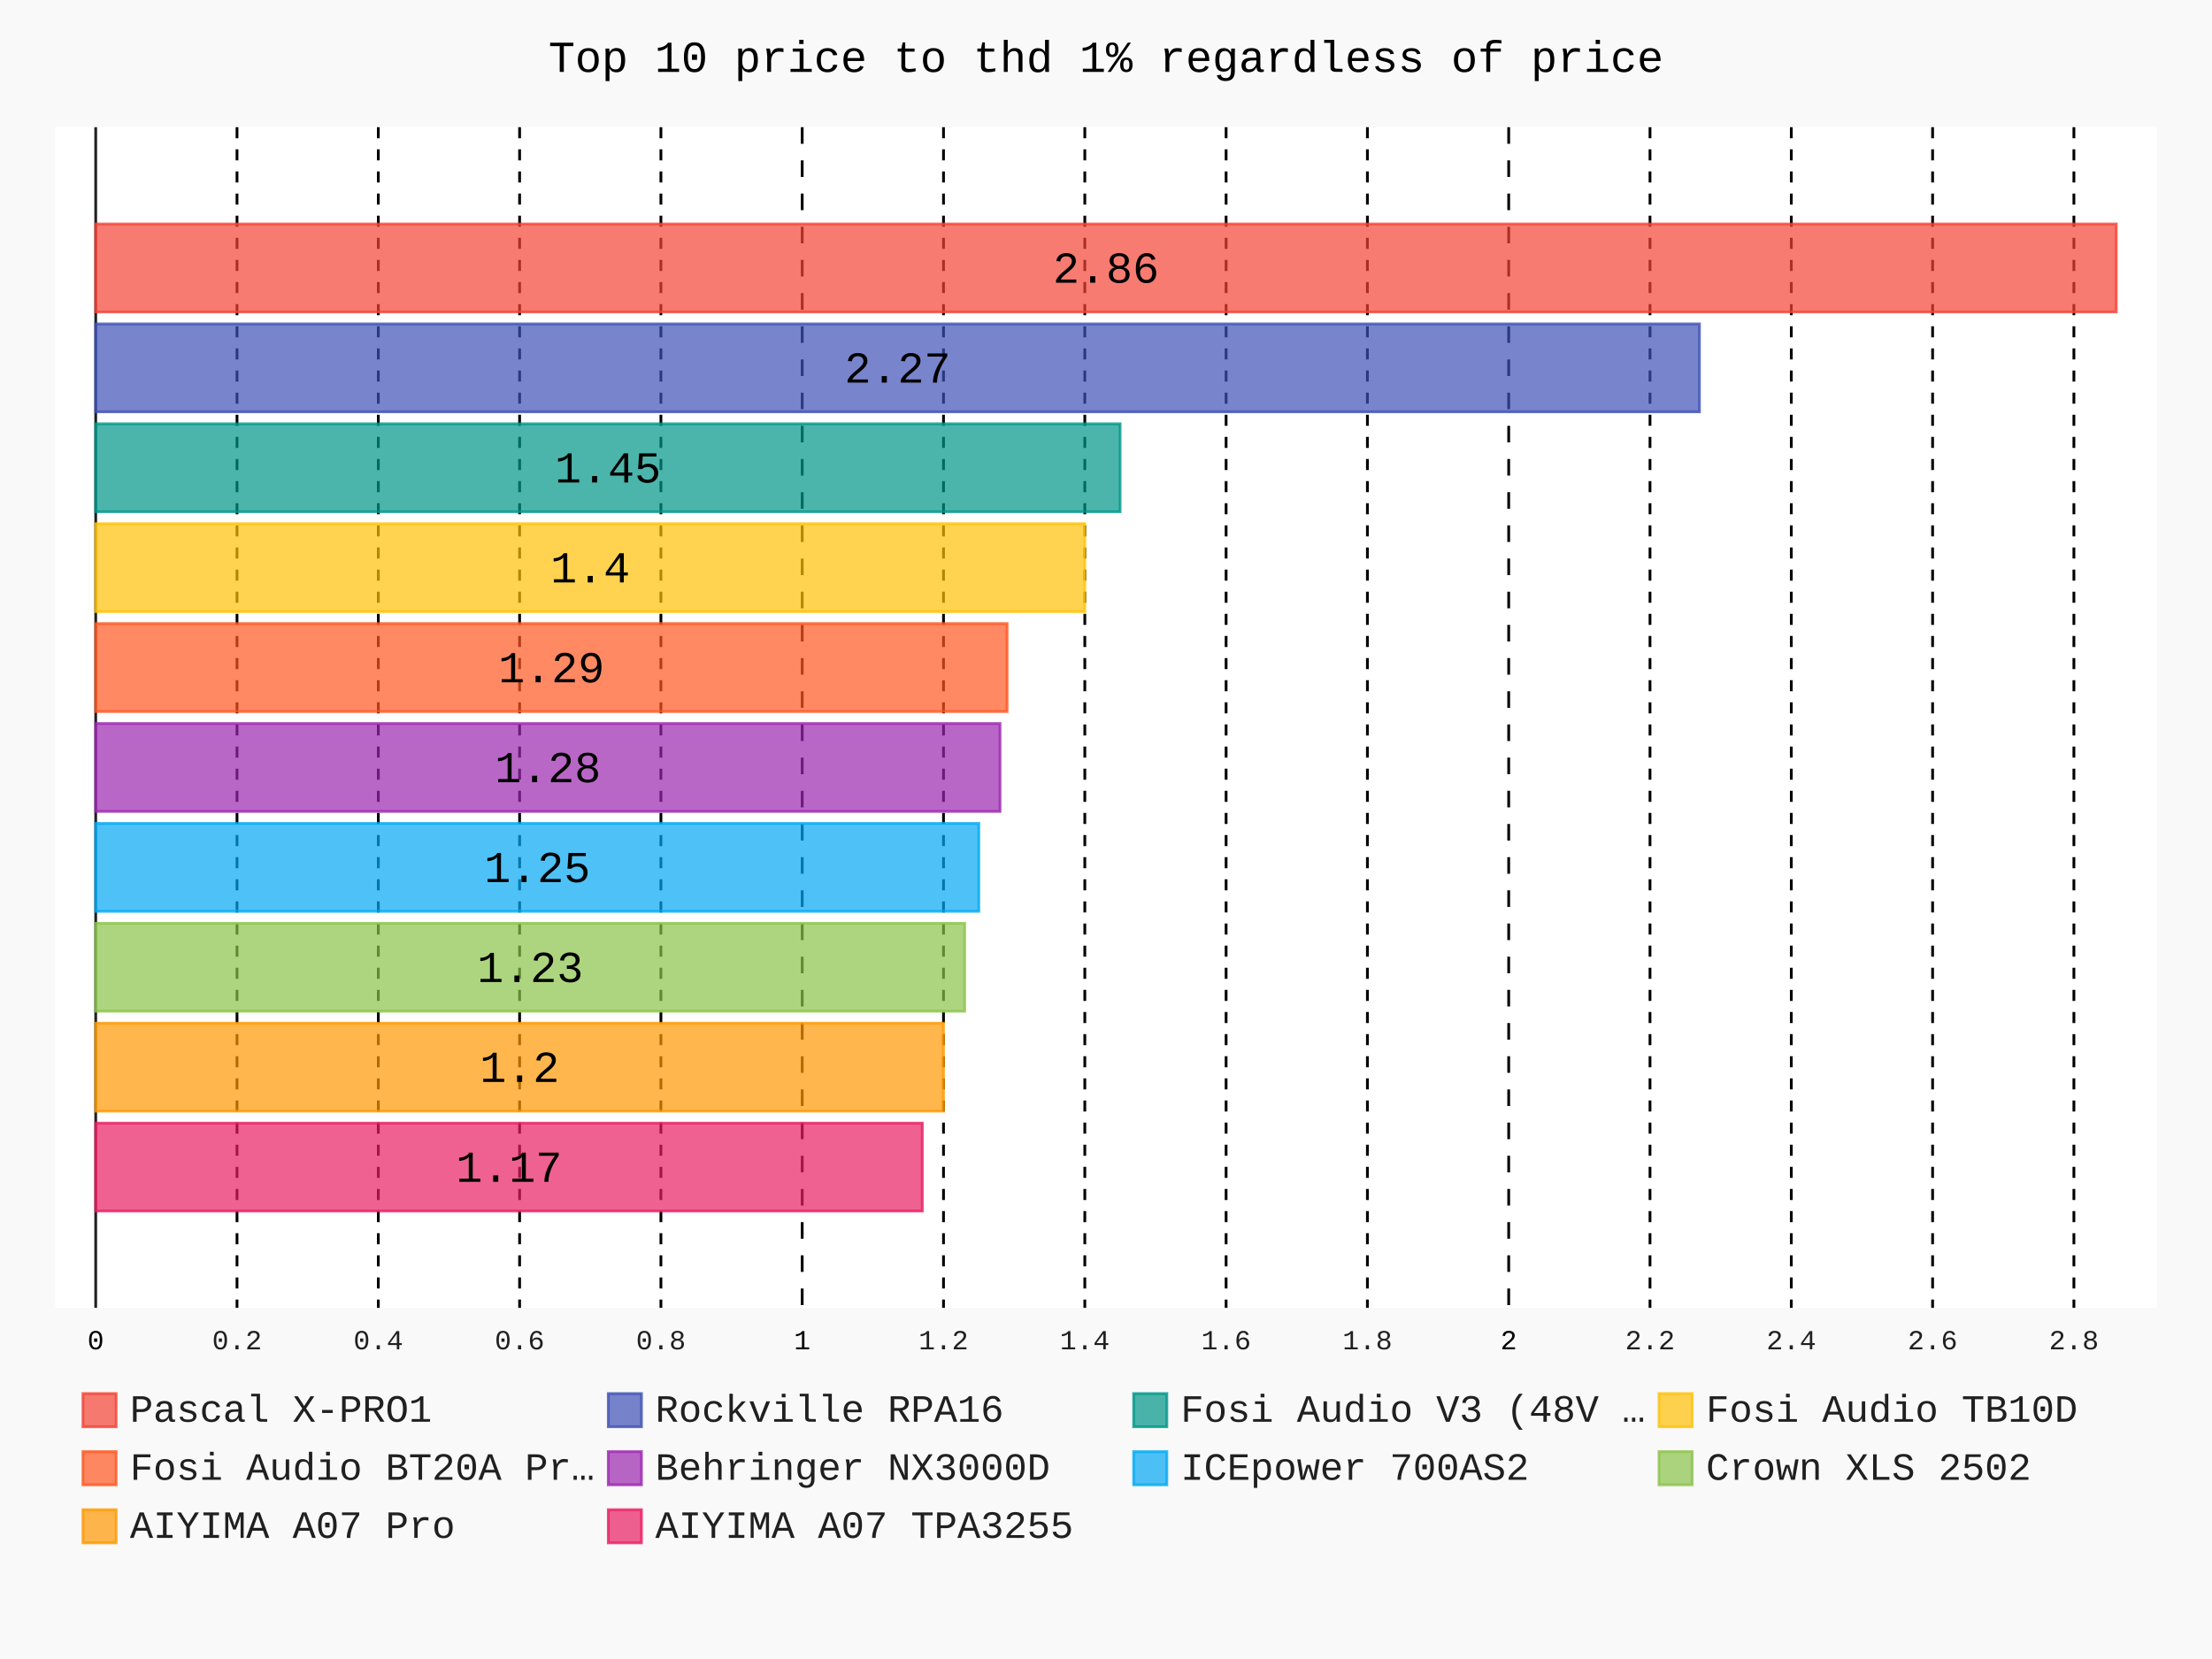
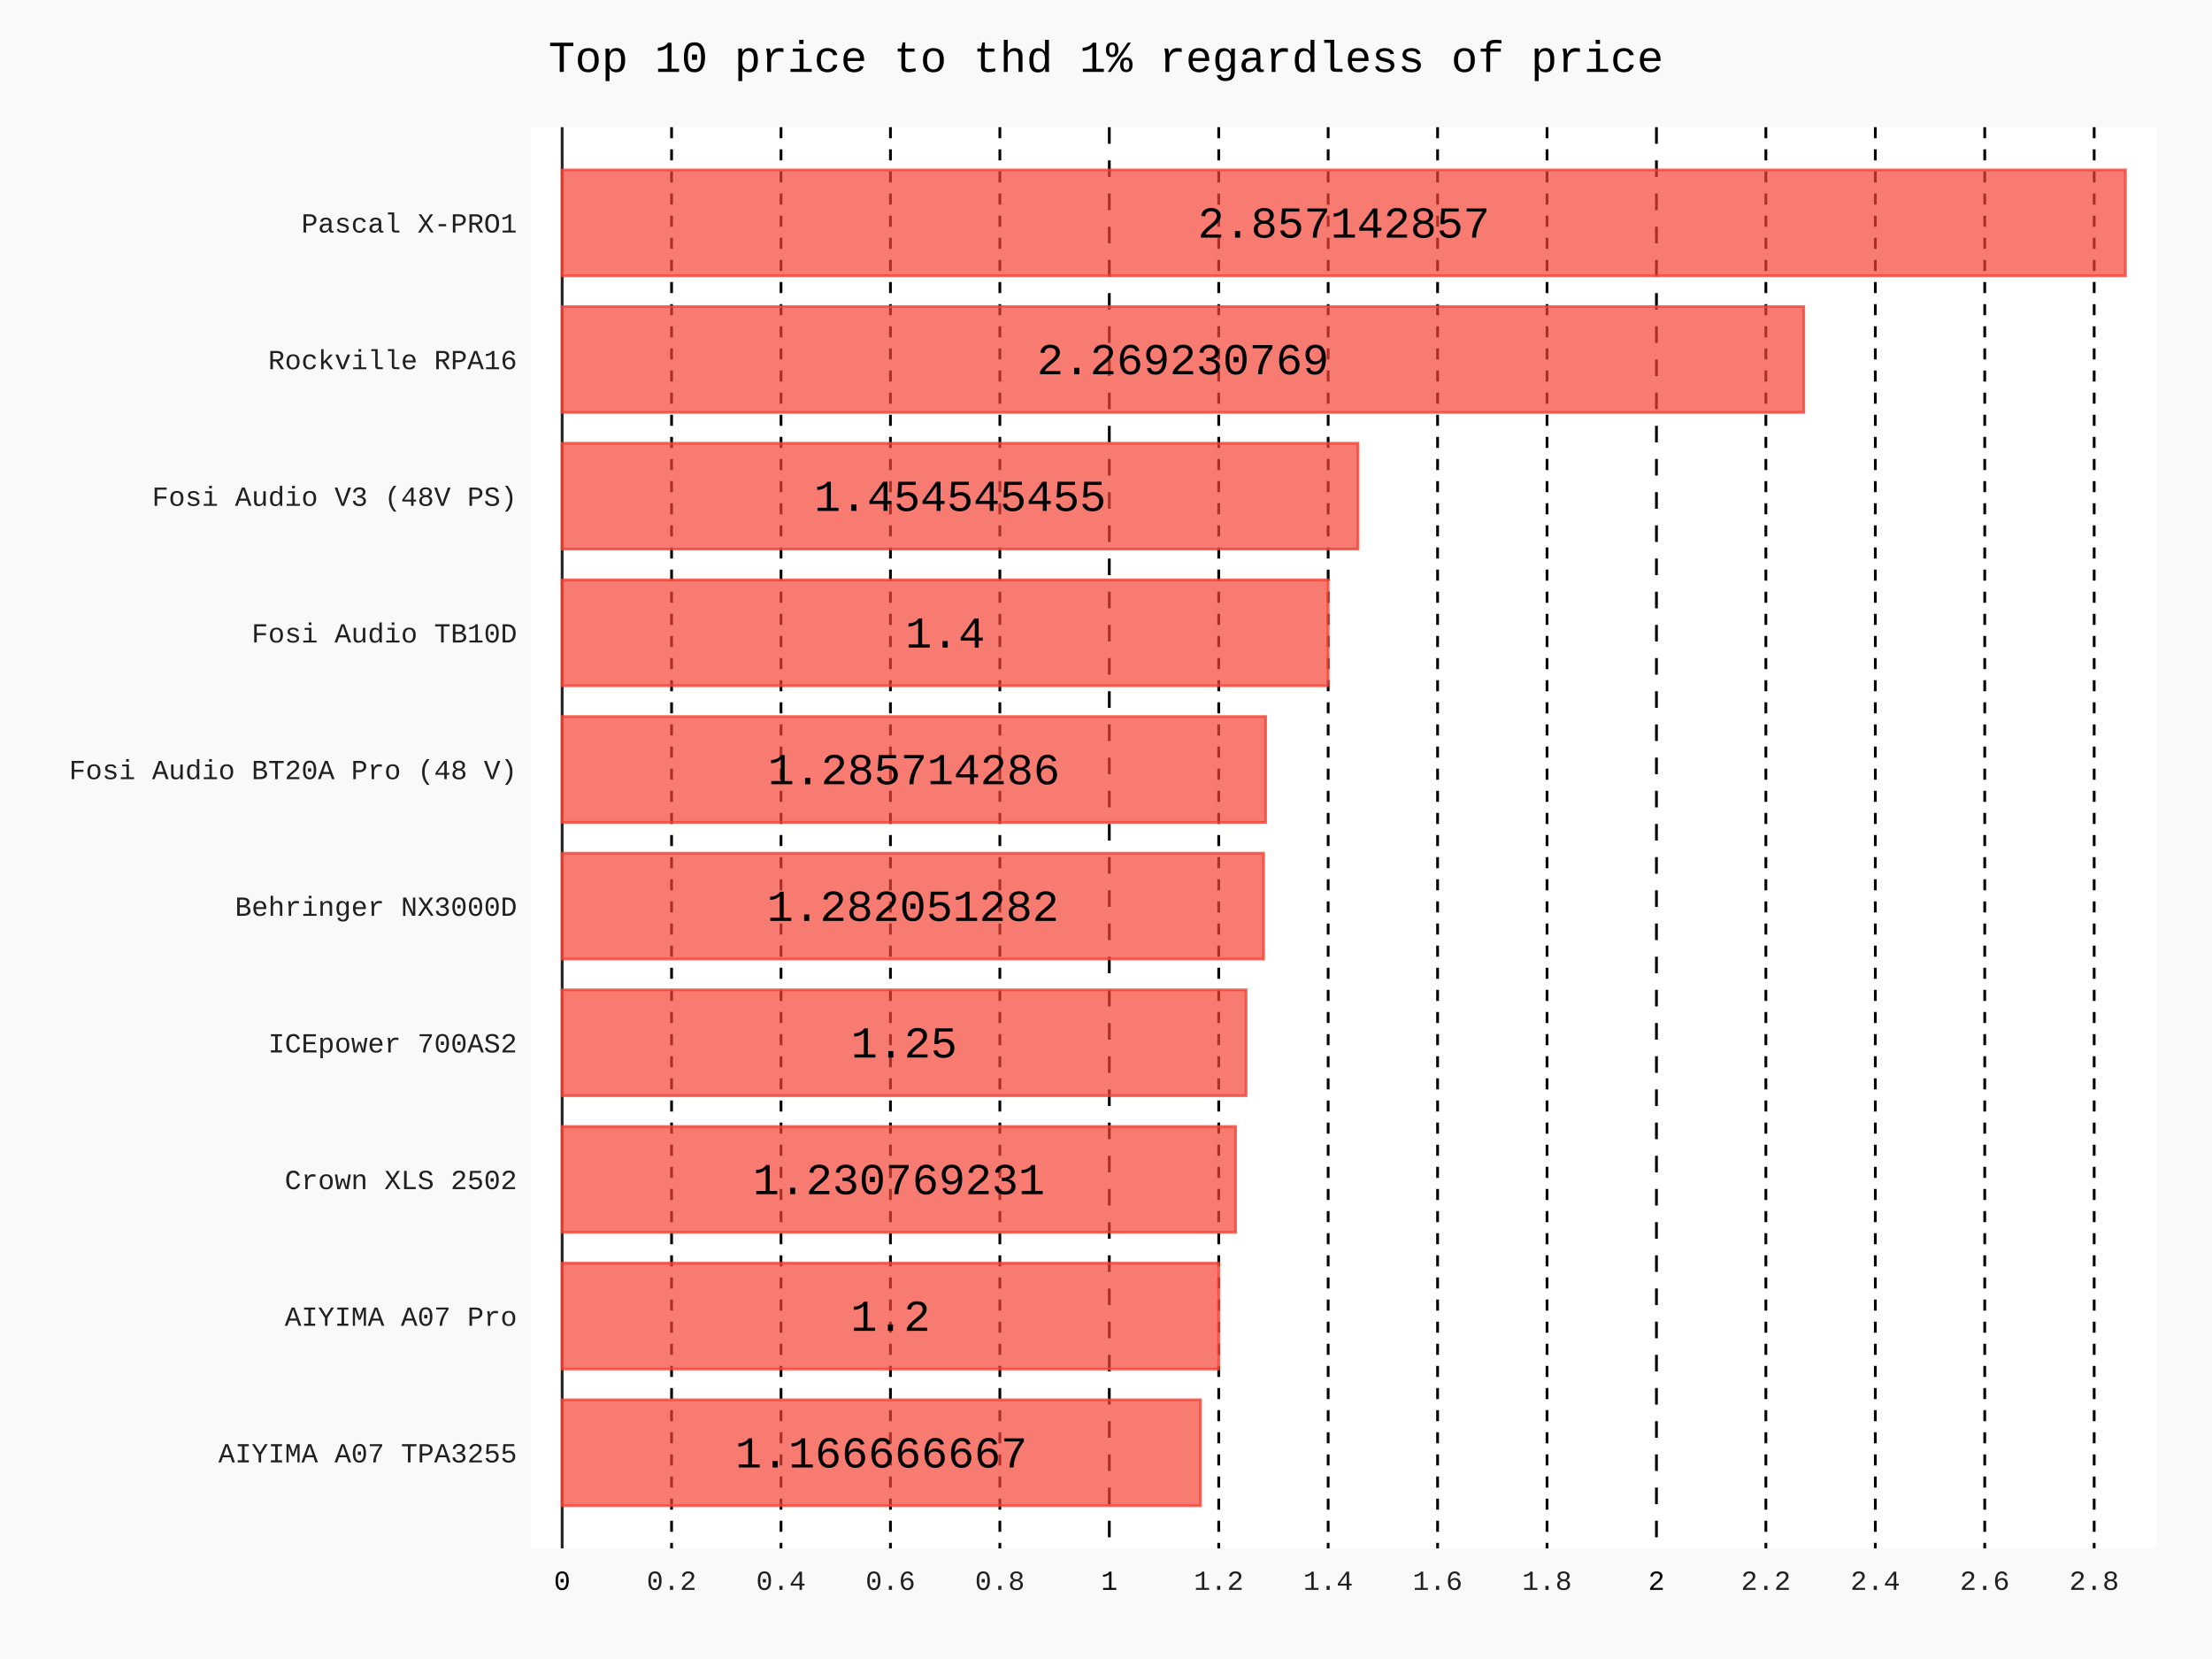
- <svg xmlns="http://www.w3.org/2000/svg" id="chart-d2a15bc2-27ea-4c29-a0c7-9f5b09bf9454" class="pygal-chart" viewBox="0 0 800 600">
+ <svg xmlns="http://www.w3.org/2000/svg" id="chart-bee8bf0e-8485-4264-96f4-e5f16819b3eb" class="pygal-chart" viewBox="0 0 800 600">
  <defs>
-     <style type="text/css">#chart-d2a15bc2-27ea-4c29-a0c7-9f5b09bf9454{-webkit-user-select:none;-webkit-font-smoothing:antialiased;font-family:Consolas,"Liberation Mono",Menlo,Courier,monospace}#chart-d2a15bc2-27ea-4c29-a0c7-9f5b09bf9454 .title{font-family:Consolas,"Liberation Mono",Menlo,Courier,monospace;font-size:16px}#chart-d2a15bc2-27ea-4c29-a0c7-9f5b09bf9454 .legends .legend text{font-family:Consolas,"Liberation Mono",Menlo,Courier,monospace;font-size:14px}#chart-d2a15bc2-27ea-4c29-a0c7-9f5b09bf9454 .axis text{font-family:Consolas,"Liberation Mono",Menlo,Courier,monospace;font-size:10px}#chart-d2a15bc2-27ea-4c29-a0c7-9f5b09bf9454 .axis text.major{font-family:Consolas,"Liberation Mono",Menlo,Courier,monospace;font-size:10px}#chart-d2a15bc2-27ea-4c29-a0c7-9f5b09bf9454 .text-overlay text.value{font-family:Consolas,"Liberation Mono",Menlo,Courier,monospace;font-size:16px}#chart-d2a15bc2-27ea-4c29-a0c7-9f5b09bf9454 .text-overlay text.label{font-family:Consolas,"Liberation Mono",Menlo,Courier,monospace;font-size:10px}#chart-d2a15bc2-27ea-4c29-a0c7-9f5b09bf9454 .tooltip{font-family:Consolas,"Liberation Mono",Menlo,Courier,monospace;font-size:14px}#chart-d2a15bc2-27ea-4c29-a0c7-9f5b09bf9454 text.no_data{font-family:Consolas,"Liberation Mono",Menlo,Courier,monospace;font-size:64px}
- #chart-d2a15bc2-27ea-4c29-a0c7-9f5b09bf9454{background-color:rgba(249,249,249,1)}#chart-d2a15bc2-27ea-4c29-a0c7-9f5b09bf9454 path,#chart-d2a15bc2-27ea-4c29-a0c7-9f5b09bf9454 line,#chart-d2a15bc2-27ea-4c29-a0c7-9f5b09bf9454 rect,#chart-d2a15bc2-27ea-4c29-a0c7-9f5b09bf9454 circle{-webkit-transition:150ms;-moz-transition:150ms;transition:150ms}#chart-d2a15bc2-27ea-4c29-a0c7-9f5b09bf9454 .graph &gt; .background{fill:rgba(249,249,249,1)}#chart-d2a15bc2-27ea-4c29-a0c7-9f5b09bf9454 .plot &gt; .background{fill:rgba(255,255,255,1)}#chart-d2a15bc2-27ea-4c29-a0c7-9f5b09bf9454 .graph{fill:rgba(0,0,0,.87)}#chart-d2a15bc2-27ea-4c29-a0c7-9f5b09bf9454 text.no_data{fill:rgba(0,0,0,1)}#chart-d2a15bc2-27ea-4c29-a0c7-9f5b09bf9454 .title{fill:rgba(0,0,0,1)}#chart-d2a15bc2-27ea-4c29-a0c7-9f5b09bf9454 .legends .legend text{fill:rgba(0,0,0,.87)}#chart-d2a15bc2-27ea-4c29-a0c7-9f5b09bf9454 .legends .legend:hover text{fill:rgba(0,0,0,1)}#chart-d2a15bc2-27ea-4c29-a0c7-9f5b09bf9454 .axis .line{stroke:rgba(0,0,0,1)}#chart-d2a15bc2-27ea-4c29-a0c7-9f5b09bf9454 .axis .guide.line{stroke:rgba(0,0,0,.54)}#chart-d2a15bc2-27ea-4c29-a0c7-9f5b09bf9454 .axis .major.line{stroke:rgba(0,0,0,.87)}#chart-d2a15bc2-27ea-4c29-a0c7-9f5b09bf9454 .axis text.major{fill:rgba(0,0,0,1)}#chart-d2a15bc2-27ea-4c29-a0c7-9f5b09bf9454 .axis.y .guides:hover .guide.line,#chart-d2a15bc2-27ea-4c29-a0c7-9f5b09bf9454 .line-graph .axis.x .guides:hover .guide.line,#chart-d2a15bc2-27ea-4c29-a0c7-9f5b09bf9454 .stackedline-graph .axis.x .guides:hover .guide.line,#chart-d2a15bc2-27ea-4c29-a0c7-9f5b09bf9454 .xy-graph .axis.x .guides:hover .guide.line{stroke:rgba(0,0,0,1)}#chart-d2a15bc2-27ea-4c29-a0c7-9f5b09bf9454 .axis .guides:hover text{fill:rgba(0,0,0,1)}#chart-d2a15bc2-27ea-4c29-a0c7-9f5b09bf9454 .reactive{fill-opacity:.7;stroke-opacity:.8;stroke-width:1}#chart-d2a15bc2-27ea-4c29-a0c7-9f5b09bf9454 .ci{stroke:rgba(0,0,0,.87)}#chart-d2a15bc2-27ea-4c29-a0c7-9f5b09bf9454 .reactive.active,#chart-d2a15bc2-27ea-4c29-a0c7-9f5b09bf9454 .active .reactive{fill-opacity:.8;stroke-opacity:.9;stroke-width:4}#chart-d2a15bc2-27ea-4c29-a0c7-9f5b09bf9454 .ci .reactive.active{stroke-width:1.5}#chart-d2a15bc2-27ea-4c29-a0c7-9f5b09bf9454 .series text{fill:rgba(0,0,0,1)}#chart-d2a15bc2-27ea-4c29-a0c7-9f5b09bf9454 .tooltip rect{fill:rgba(255,255,255,1);stroke:rgba(0,0,0,1);-webkit-transition:opacity 150ms;-moz-transition:opacity 150ms;transition:opacity 150ms}#chart-d2a15bc2-27ea-4c29-a0c7-9f5b09bf9454 .tooltip .label{fill:rgba(0,0,0,.87)}#chart-d2a15bc2-27ea-4c29-a0c7-9f5b09bf9454 .tooltip .label{fill:rgba(0,0,0,.87)}#chart-d2a15bc2-27ea-4c29-a0c7-9f5b09bf9454 .tooltip .legend{font-size:.8em;fill:rgba(0,0,0,.54)}#chart-d2a15bc2-27ea-4c29-a0c7-9f5b09bf9454 .tooltip .x_label{font-size:.6em;fill:rgba(0,0,0,1)}#chart-d2a15bc2-27ea-4c29-a0c7-9f5b09bf9454 .tooltip .xlink{font-size:.5em;text-decoration:underline}#chart-d2a15bc2-27ea-4c29-a0c7-9f5b09bf9454 .tooltip .value{font-size:1.5em}#chart-d2a15bc2-27ea-4c29-a0c7-9f5b09bf9454 .bound{font-size:.5em}#chart-d2a15bc2-27ea-4c29-a0c7-9f5b09bf9454 .max-value{font-size:.75em;fill:rgba(0,0,0,.54)}#chart-d2a15bc2-27ea-4c29-a0c7-9f5b09bf9454 .map-element{fill:rgba(255,255,255,1);stroke:rgba(0,0,0,.54) !important}#chart-d2a15bc2-27ea-4c29-a0c7-9f5b09bf9454 .map-element .reactive{fill-opacity:inherit;stroke-opacity:inherit}#chart-d2a15bc2-27ea-4c29-a0c7-9f5b09bf9454 .color-0,#chart-d2a15bc2-27ea-4c29-a0c7-9f5b09bf9454 .color-0 a:visited{stroke:#F44336;fill:#F44336}#chart-d2a15bc2-27ea-4c29-a0c7-9f5b09bf9454 .color-1,#chart-d2a15bc2-27ea-4c29-a0c7-9f5b09bf9454 .color-1 a:visited{stroke:#3F51B5;fill:#3F51B5}#chart-d2a15bc2-27ea-4c29-a0c7-9f5b09bf9454 .color-2,#chart-d2a15bc2-27ea-4c29-a0c7-9f5b09bf9454 .color-2 a:visited{stroke:#009688;fill:#009688}#chart-d2a15bc2-27ea-4c29-a0c7-9f5b09bf9454 .color-3,#chart-d2a15bc2-27ea-4c29-a0c7-9f5b09bf9454 .color-3 a:visited{stroke:#FFC107;fill:#FFC107}#chart-d2a15bc2-27ea-4c29-a0c7-9f5b09bf9454 .color-4,#chart-d2a15bc2-27ea-4c29-a0c7-9f5b09bf9454 .color-4 a:visited{stroke:#FF5722;fill:#FF5722}#chart-d2a15bc2-27ea-4c29-a0c7-9f5b09bf9454 .color-5,#chart-d2a15bc2-27ea-4c29-a0c7-9f5b09bf9454 .color-5 a:visited{stroke:#9C27B0;fill:#9C27B0}#chart-d2a15bc2-27ea-4c29-a0c7-9f5b09bf9454 .color-6,#chart-d2a15bc2-27ea-4c29-a0c7-9f5b09bf9454 .color-6 a:visited{stroke:#03A9F4;fill:#03A9F4}#chart-d2a15bc2-27ea-4c29-a0c7-9f5b09bf9454 .color-7,#chart-d2a15bc2-27ea-4c29-a0c7-9f5b09bf9454 .color-7 a:visited{stroke:#8BC34A;fill:#8BC34A}#chart-d2a15bc2-27ea-4c29-a0c7-9f5b09bf9454 .color-8,#chart-d2a15bc2-27ea-4c29-a0c7-9f5b09bf9454 .color-8 a:visited{stroke:#FF9800;fill:#FF9800}#chart-d2a15bc2-27ea-4c29-a0c7-9f5b09bf9454 .color-9,#chart-d2a15bc2-27ea-4c29-a0c7-9f5b09bf9454 .color-9 a:visited{stroke:#E91E63;fill:#E91E63}#chart-d2a15bc2-27ea-4c29-a0c7-9f5b09bf9454 .text-overlay .color-0 text{fill:black}#chart-d2a15bc2-27ea-4c29-a0c7-9f5b09bf9454 .text-overlay .color-1 text{fill:black}#chart-d2a15bc2-27ea-4c29-a0c7-9f5b09bf9454 .text-overlay .color-2 text{fill:black}#chart-d2a15bc2-27ea-4c29-a0c7-9f5b09bf9454 .text-overlay .color-3 text{fill:black}#chart-d2a15bc2-27ea-4c29-a0c7-9f5b09bf9454 .text-overlay .color-4 text{fill:black}#chart-d2a15bc2-27ea-4c29-a0c7-9f5b09bf9454 .text-overlay .color-5 text{fill:black}#chart-d2a15bc2-27ea-4c29-a0c7-9f5b09bf9454 .text-overlay .color-6 text{fill:black}#chart-d2a15bc2-27ea-4c29-a0c7-9f5b09bf9454 .text-overlay .color-7 text{fill:black}#chart-d2a15bc2-27ea-4c29-a0c7-9f5b09bf9454 .text-overlay .color-8 text{fill:black}#chart-d2a15bc2-27ea-4c29-a0c7-9f5b09bf9454 .text-overlay .color-9 text{fill:black}
- #chart-d2a15bc2-27ea-4c29-a0c7-9f5b09bf9454 text.no_data{text-anchor:middle}#chart-d2a15bc2-27ea-4c29-a0c7-9f5b09bf9454 .guide.line{fill:none}#chart-d2a15bc2-27ea-4c29-a0c7-9f5b09bf9454 .centered{text-anchor:middle}#chart-d2a15bc2-27ea-4c29-a0c7-9f5b09bf9454 .title{text-anchor:middle}#chart-d2a15bc2-27ea-4c29-a0c7-9f5b09bf9454 .legends .legend text{fill-opacity:1}#chart-d2a15bc2-27ea-4c29-a0c7-9f5b09bf9454 .axis.x text{text-anchor:middle}#chart-d2a15bc2-27ea-4c29-a0c7-9f5b09bf9454 .axis.x:not(.web) text[transform]{text-anchor:start}#chart-d2a15bc2-27ea-4c29-a0c7-9f5b09bf9454 .axis.x:not(.web) text[transform].backwards{text-anchor:end}#chart-d2a15bc2-27ea-4c29-a0c7-9f5b09bf9454 .axis.y text{text-anchor:end}#chart-d2a15bc2-27ea-4c29-a0c7-9f5b09bf9454 .axis.y text[transform].backwards{text-anchor:start}#chart-d2a15bc2-27ea-4c29-a0c7-9f5b09bf9454 .axis.y2 text{text-anchor:start}#chart-d2a15bc2-27ea-4c29-a0c7-9f5b09bf9454 .axis.y2 text[transform].backwards{text-anchor:end}#chart-d2a15bc2-27ea-4c29-a0c7-9f5b09bf9454 .axis .guide.line{stroke-dasharray:4,4;stroke:black}#chart-d2a15bc2-27ea-4c29-a0c7-9f5b09bf9454 .axis .major.guide.line{stroke-dasharray:6,6;stroke:black}#chart-d2a15bc2-27ea-4c29-a0c7-9f5b09bf9454 .horizontal .axis.y .guide.line,#chart-d2a15bc2-27ea-4c29-a0c7-9f5b09bf9454 .horizontal .axis.y2 .guide.line,#chart-d2a15bc2-27ea-4c29-a0c7-9f5b09bf9454 .vertical .axis.x .guide.line{opacity:0}#chart-d2a15bc2-27ea-4c29-a0c7-9f5b09bf9454 .horizontal .axis.always_show .guide.line,#chart-d2a15bc2-27ea-4c29-a0c7-9f5b09bf9454 .vertical .axis.always_show .guide.line{opacity:1 !important}#chart-d2a15bc2-27ea-4c29-a0c7-9f5b09bf9454 .axis.y .guides:hover .guide.line,#chart-d2a15bc2-27ea-4c29-a0c7-9f5b09bf9454 .axis.y2 .guides:hover .guide.line,#chart-d2a15bc2-27ea-4c29-a0c7-9f5b09bf9454 .axis.x .guides:hover .guide.line{opacity:1}#chart-d2a15bc2-27ea-4c29-a0c7-9f5b09bf9454 .axis .guides:hover text{opacity:1}#chart-d2a15bc2-27ea-4c29-a0c7-9f5b09bf9454 .nofill{fill:none}#chart-d2a15bc2-27ea-4c29-a0c7-9f5b09bf9454 .subtle-fill{fill-opacity:.2}#chart-d2a15bc2-27ea-4c29-a0c7-9f5b09bf9454 .dot{stroke-width:1px;fill-opacity:1;stroke-opacity:1}#chart-d2a15bc2-27ea-4c29-a0c7-9f5b09bf9454 .dot.active{stroke-width:5px}#chart-d2a15bc2-27ea-4c29-a0c7-9f5b09bf9454 .dot.negative{fill:transparent}#chart-d2a15bc2-27ea-4c29-a0c7-9f5b09bf9454 text,#chart-d2a15bc2-27ea-4c29-a0c7-9f5b09bf9454 tspan{stroke:none !important}#chart-d2a15bc2-27ea-4c29-a0c7-9f5b09bf9454 .series text.active{opacity:1}#chart-d2a15bc2-27ea-4c29-a0c7-9f5b09bf9454 .tooltip rect{fill-opacity:.95;stroke-width:.5}#chart-d2a15bc2-27ea-4c29-a0c7-9f5b09bf9454 .tooltip text{fill-opacity:1}#chart-d2a15bc2-27ea-4c29-a0c7-9f5b09bf9454 .showable{visibility:hidden}#chart-d2a15bc2-27ea-4c29-a0c7-9f5b09bf9454 .showable.shown{visibility:visible}#chart-d2a15bc2-27ea-4c29-a0c7-9f5b09bf9454 .gauge-background{fill:rgba(229,229,229,1);stroke:none}#chart-d2a15bc2-27ea-4c29-a0c7-9f5b09bf9454 .bg-lines{stroke:rgba(249,249,249,1);stroke-width:2px}</style>
+     <style type="text/css">#chart-bee8bf0e-8485-4264-96f4-e5f16819b3eb{-webkit-user-select:none;-webkit-font-smoothing:antialiased;font-family:Consolas,"Liberation Mono",Menlo,Courier,monospace}#chart-bee8bf0e-8485-4264-96f4-e5f16819b3eb .title{font-family:Consolas,"Liberation Mono",Menlo,Courier,monospace;font-size:16px}#chart-bee8bf0e-8485-4264-96f4-e5f16819b3eb .legends .legend text{font-family:Consolas,"Liberation Mono",Menlo,Courier,monospace;font-size:14px}#chart-bee8bf0e-8485-4264-96f4-e5f16819b3eb .axis text{font-family:Consolas,"Liberation Mono",Menlo,Courier,monospace;font-size:10px}#chart-bee8bf0e-8485-4264-96f4-e5f16819b3eb .axis text.major{font-family:Consolas,"Liberation Mono",Menlo,Courier,monospace;font-size:10px}#chart-bee8bf0e-8485-4264-96f4-e5f16819b3eb .text-overlay text.value{font-family:Consolas,"Liberation Mono",Menlo,Courier,monospace;font-size:16px}#chart-bee8bf0e-8485-4264-96f4-e5f16819b3eb .text-overlay text.label{font-family:Consolas,"Liberation Mono",Menlo,Courier,monospace;font-size:10px}#chart-bee8bf0e-8485-4264-96f4-e5f16819b3eb .tooltip{font-family:Consolas,"Liberation Mono",Menlo,Courier,monospace;font-size:14px}#chart-bee8bf0e-8485-4264-96f4-e5f16819b3eb text.no_data{font-family:Consolas,"Liberation Mono",Menlo,Courier,monospace;font-size:64px}
+ #chart-bee8bf0e-8485-4264-96f4-e5f16819b3eb{background-color:rgba(249,249,249,1)}#chart-bee8bf0e-8485-4264-96f4-e5f16819b3eb path,#chart-bee8bf0e-8485-4264-96f4-e5f16819b3eb line,#chart-bee8bf0e-8485-4264-96f4-e5f16819b3eb rect,#chart-bee8bf0e-8485-4264-96f4-e5f16819b3eb circle{-webkit-transition:150ms;-moz-transition:150ms;transition:150ms}#chart-bee8bf0e-8485-4264-96f4-e5f16819b3eb .graph &gt; .background{fill:rgba(249,249,249,1)}#chart-bee8bf0e-8485-4264-96f4-e5f16819b3eb .plot &gt; .background{fill:rgba(255,255,255,1)}#chart-bee8bf0e-8485-4264-96f4-e5f16819b3eb .graph{fill:rgba(0,0,0,.87)}#chart-bee8bf0e-8485-4264-96f4-e5f16819b3eb text.no_data{fill:rgba(0,0,0,1)}#chart-bee8bf0e-8485-4264-96f4-e5f16819b3eb .title{fill:rgba(0,0,0,1)}#chart-bee8bf0e-8485-4264-96f4-e5f16819b3eb .legends .legend text{fill:rgba(0,0,0,.87)}#chart-bee8bf0e-8485-4264-96f4-e5f16819b3eb .legends .legend:hover text{fill:rgba(0,0,0,1)}#chart-bee8bf0e-8485-4264-96f4-e5f16819b3eb .axis .line{stroke:rgba(0,0,0,1)}#chart-bee8bf0e-8485-4264-96f4-e5f16819b3eb .axis .guide.line{stroke:rgba(0,0,0,.54)}#chart-bee8bf0e-8485-4264-96f4-e5f16819b3eb .axis .major.line{stroke:rgba(0,0,0,.87)}#chart-bee8bf0e-8485-4264-96f4-e5f16819b3eb .axis text.major{fill:rgba(0,0,0,1)}#chart-bee8bf0e-8485-4264-96f4-e5f16819b3eb .axis.y .guides:hover .guide.line,#chart-bee8bf0e-8485-4264-96f4-e5f16819b3eb .line-graph .axis.x .guides:hover .guide.line,#chart-bee8bf0e-8485-4264-96f4-e5f16819b3eb .stackedline-graph .axis.x .guides:hover .guide.line,#chart-bee8bf0e-8485-4264-96f4-e5f16819b3eb .xy-graph .axis.x .guides:hover .guide.line{stroke:rgba(0,0,0,1)}#chart-bee8bf0e-8485-4264-96f4-e5f16819b3eb .axis .guides:hover text{fill:rgba(0,0,0,1)}#chart-bee8bf0e-8485-4264-96f4-e5f16819b3eb .reactive{fill-opacity:.7;stroke-opacity:.8;stroke-width:1}#chart-bee8bf0e-8485-4264-96f4-e5f16819b3eb .ci{stroke:rgba(0,0,0,.87)}#chart-bee8bf0e-8485-4264-96f4-e5f16819b3eb .reactive.active,#chart-bee8bf0e-8485-4264-96f4-e5f16819b3eb .active .reactive{fill-opacity:.8;stroke-opacity:.9;stroke-width:4}#chart-bee8bf0e-8485-4264-96f4-e5f16819b3eb .ci .reactive.active{stroke-width:1.5}#chart-bee8bf0e-8485-4264-96f4-e5f16819b3eb .series text{fill:rgba(0,0,0,1)}#chart-bee8bf0e-8485-4264-96f4-e5f16819b3eb .tooltip rect{fill:rgba(255,255,255,1);stroke:rgba(0,0,0,1);-webkit-transition:opacity 150ms;-moz-transition:opacity 150ms;transition:opacity 150ms}#chart-bee8bf0e-8485-4264-96f4-e5f16819b3eb .tooltip .label{fill:rgba(0,0,0,.87)}#chart-bee8bf0e-8485-4264-96f4-e5f16819b3eb .tooltip .label{fill:rgba(0,0,0,.87)}#chart-bee8bf0e-8485-4264-96f4-e5f16819b3eb .tooltip .legend{font-size:.8em;fill:rgba(0,0,0,.54)}#chart-bee8bf0e-8485-4264-96f4-e5f16819b3eb .tooltip .x_label{font-size:.6em;fill:rgba(0,0,0,1)}#chart-bee8bf0e-8485-4264-96f4-e5f16819b3eb .tooltip .xlink{font-size:.5em;text-decoration:underline}#chart-bee8bf0e-8485-4264-96f4-e5f16819b3eb .tooltip .value{font-size:1.5em}#chart-bee8bf0e-8485-4264-96f4-e5f16819b3eb .bound{font-size:.5em}#chart-bee8bf0e-8485-4264-96f4-e5f16819b3eb .max-value{font-size:.75em;fill:rgba(0,0,0,.54)}#chart-bee8bf0e-8485-4264-96f4-e5f16819b3eb .map-element{fill:rgba(255,255,255,1);stroke:rgba(0,0,0,.54) !important}#chart-bee8bf0e-8485-4264-96f4-e5f16819b3eb .map-element .reactive{fill-opacity:inherit;stroke-opacity:inherit}#chart-bee8bf0e-8485-4264-96f4-e5f16819b3eb .color-0,#chart-bee8bf0e-8485-4264-96f4-e5f16819b3eb .color-0 a:visited{stroke:#F44336;fill:#F44336}#chart-bee8bf0e-8485-4264-96f4-e5f16819b3eb .text-overlay .color-0 text{fill:black}
+ #chart-bee8bf0e-8485-4264-96f4-e5f16819b3eb text.no_data{text-anchor:middle}#chart-bee8bf0e-8485-4264-96f4-e5f16819b3eb .guide.line{fill:none}#chart-bee8bf0e-8485-4264-96f4-e5f16819b3eb .centered{text-anchor:middle}#chart-bee8bf0e-8485-4264-96f4-e5f16819b3eb .title{text-anchor:middle}#chart-bee8bf0e-8485-4264-96f4-e5f16819b3eb .legends .legend text{fill-opacity:1}#chart-bee8bf0e-8485-4264-96f4-e5f16819b3eb .axis.x text{text-anchor:middle}#chart-bee8bf0e-8485-4264-96f4-e5f16819b3eb .axis.x:not(.web) text[transform]{text-anchor:start}#chart-bee8bf0e-8485-4264-96f4-e5f16819b3eb .axis.x:not(.web) text[transform].backwards{text-anchor:end}#chart-bee8bf0e-8485-4264-96f4-e5f16819b3eb .axis.y text{text-anchor:end}#chart-bee8bf0e-8485-4264-96f4-e5f16819b3eb .axis.y text[transform].backwards{text-anchor:start}#chart-bee8bf0e-8485-4264-96f4-e5f16819b3eb .axis.y2 text{text-anchor:start}#chart-bee8bf0e-8485-4264-96f4-e5f16819b3eb .axis.y2 text[transform].backwards{text-anchor:end}#chart-bee8bf0e-8485-4264-96f4-e5f16819b3eb .axis .guide.line{stroke-dasharray:4,4;stroke:black}#chart-bee8bf0e-8485-4264-96f4-e5f16819b3eb .axis .major.guide.line{stroke-dasharray:6,6;stroke:black}#chart-bee8bf0e-8485-4264-96f4-e5f16819b3eb .horizontal .axis.y .guide.line,#chart-bee8bf0e-8485-4264-96f4-e5f16819b3eb .horizontal .axis.y2 .guide.line,#chart-bee8bf0e-8485-4264-96f4-e5f16819b3eb .vertical .axis.x .guide.line{opacity:0}#chart-bee8bf0e-8485-4264-96f4-e5f16819b3eb .horizontal .axis.always_show .guide.line,#chart-bee8bf0e-8485-4264-96f4-e5f16819b3eb .vertical .axis.always_show .guide.line{opacity:1 !important}#chart-bee8bf0e-8485-4264-96f4-e5f16819b3eb .axis.y .guides:hover .guide.line,#chart-bee8bf0e-8485-4264-96f4-e5f16819b3eb .axis.y2 .guides:hover .guide.line,#chart-bee8bf0e-8485-4264-96f4-e5f16819b3eb .axis.x .guides:hover .guide.line{opacity:1}#chart-bee8bf0e-8485-4264-96f4-e5f16819b3eb .axis .guides:hover text{opacity:1}#chart-bee8bf0e-8485-4264-96f4-e5f16819b3eb .nofill{fill:none}#chart-bee8bf0e-8485-4264-96f4-e5f16819b3eb .subtle-fill{fill-opacity:.2}#chart-bee8bf0e-8485-4264-96f4-e5f16819b3eb .dot{stroke-width:1px;fill-opacity:1;stroke-opacity:1}#chart-bee8bf0e-8485-4264-96f4-e5f16819b3eb .dot.active{stroke-width:5px}#chart-bee8bf0e-8485-4264-96f4-e5f16819b3eb .dot.negative{fill:transparent}#chart-bee8bf0e-8485-4264-96f4-e5f16819b3eb text,#chart-bee8bf0e-8485-4264-96f4-e5f16819b3eb tspan{stroke:none !important}#chart-bee8bf0e-8485-4264-96f4-e5f16819b3eb .series text.active{opacity:1}#chart-bee8bf0e-8485-4264-96f4-e5f16819b3eb .tooltip rect{fill-opacity:.95;stroke-width:.5}#chart-bee8bf0e-8485-4264-96f4-e5f16819b3eb .tooltip text{fill-opacity:1}#chart-bee8bf0e-8485-4264-96f4-e5f16819b3eb .showable{visibility:hidden}#chart-bee8bf0e-8485-4264-96f4-e5f16819b3eb .showable.shown{visibility:visible}#chart-bee8bf0e-8485-4264-96f4-e5f16819b3eb .gauge-background{fill:rgba(229,229,229,1);stroke:none}#chart-bee8bf0e-8485-4264-96f4-e5f16819b3eb .bg-lines{stroke:rgba(249,249,249,1);stroke-width:2px}</style>
  </defs>
  <g class="graph horizontalbar-graph horizontal">
    <rect x="0" y="0" width="800" height="600" class="background" />
-     <g transform="translate(20, 46)" class="plot">
-       <rect x="0" y="0" width="760" height="427.0" class="background" />
+     <g transform="translate(192, 46)" class="plot">
+       <rect x="0" y="0" width="588.0" height="514" class="background" />
+       <g class="axis y">
+         <g class="guides">
+           <text x="-5" y="482.904" class="">AIYIMA A07 TPA3255</text>
+         </g>
+         <g class="guides">
+           <text x="-5" y="433.481" class="">AIYIMA A07 Pro</text>
+         </g>
+         <g class="guides">
+           <text x="-5" y="384.058" class="">Crown XLS 2502</text>
+         </g>
+         <g class="guides">
+           <text x="-5" y="334.635" class="">ICEpower 700AS2</text>
+         </g>
+         <g class="guides">
+           <text x="-5" y="285.212" class="">Behringer NX3000D</text>
+         </g>
+         <g class="guides">
+           <text x="-5" y="235.788" class="">Fosi Audio BT20A Pro (48 V)</text>
+         </g>
+         <g class="guides">
+           <text x="-5" y="186.365" class="">Fosi Audio TB10D</text>
+         </g>
+         <g class="guides">
+           <text x="-5" y="136.942" class="">Fosi Audio V3 (48V PS)</text>
+         </g>
+         <g class="guides">
+           <text x="-5" y="87.519" class="">Rockville RPA16</text>
+         </g>
+         <g class="guides">
+           <text x="-5" y="38.096" class="">Pascal X-PRO1</text>
+         </g>
+       </g>
      <g class="axis x always_show">
        <g class="guides">
-           <path d="M14.615 0 v427" class="axis major line" />
-           <text x="14.615" y="442.0" class="major">0</text>
+           <path d="M11.308 0 v514" class="axis major line" />
+           <text x="11.308" y="529.0" class="major">0</text>
        </g>
        <g class="guides">
-           <path d="M65.718 0 v427" class="guide line" />
-           <text x="65.718" y="442.0" class="">0.2</text>
+           <path d="M50.885 0 v514" class="guide line" />
+           <text x="50.885" y="529.0" class="">0.2</text>
        </g>
        <g class="guides">
-           <path d="M116.821 0 v427" class="guide line" />
-           <text x="116.821" y="442.0" class="">0.4</text>
+           <path d="M90.462 0 v514" class="guide line" />
+           <text x="90.462" y="529.0" class="">0.4</text>
        </g>
        <g class="guides">
-           <path d="M167.924 0 v427" class="guide line" />
-           <text x="167.924" y="442.0" class="">0.6</text>
+           <path d="M130.038 0 v514" class="guide line" />
+           <text x="130.038" y="529.0" class="">0.6</text>
        </g>
        <g class="guides">
-           <path d="M219.026 0 v427" class="guide line" />
-           <text x="219.026" y="442.0" class="">0.8</text>
+           <path d="M169.615 0 v514" class="guide line" />
+           <text x="169.615" y="529.0" class="">0.8</text>
        </g>
        <g class="guides">
-           <path d="M270.129 0 v427" class="major guide line" />
-           <text x="270.129" y="442.0" class="major">1</text>
+           <path d="M209.192 0 v514" class="major guide line" />
+           <text x="209.192" y="529.0" class="major">1</text>
        </g>
        <g class="guides">
-           <path d="M321.232 0 v427" class="guide line" />
-           <text x="321.232" y="442.0" class="">1.2</text>
+           <path d="M248.769 0 v514" class="guide line" />
+           <text x="248.769" y="529.0" class="">1.2</text>
        </g>
        <g class="guides">
-           <path d="M372.335 0 v427" class="guide line" />
-           <text x="372.335" y="442.0" class="">1.4</text>
+           <path d="M288.346 0 v514" class="guide line" />
+           <text x="288.346" y="529.0" class="">1.4</text>
        </g>
        <g class="guides">
-           <path d="M423.437 0 v427" class="guide line" />
-           <text x="423.437" y="442.0" class="">1.6</text>
+           <path d="M327.923 0 v514" class="guide line" />
+           <text x="327.923" y="529.0" class="">1.6</text>
        </g>
        <g class="guides">
-           <path d="M474.54 0 v427" class="guide line" />
-           <text x="474.54" y="442.0" class="">1.8</text>
+           <path d="M367.5 0 v514" class="guide line" />
+           <text x="367.5" y="529.0" class="">1.8</text>
        </g>
        <g class="guides">
-           <path d="M525.643 0 v427" class="major guide line" />
-           <text x="525.643" y="442.0" class="major">2</text>
+           <path d="M407.077 0 v514" class="major guide line" />
+           <text x="407.077" y="529.0" class="major">2</text>
        </g>
        <g class="guides">
-           <path d="M576.746 0 v427" class="guide line" />
-           <text x="576.746" y="442.0" class="">2.2</text>
+           <path d="M446.654 0 v514" class="guide line" />
+           <text x="446.654" y="529.0" class="">2.2</text>
        </g>
        <g class="guides">
-           <path d="M627.848 0 v427" class="guide line" />
-           <text x="627.848" y="442.0" class="">2.4</text>
+           <path d="M486.231 0 v514" class="guide line" />
+           <text x="486.231" y="529.0" class="">2.4</text>
        </g>
        <g class="guides">
-           <path d="M678.951 0 v427" class="guide line" />
-           <text x="678.951" y="442.0" class="">2.6</text>
+           <path d="M525.808 0 v514" class="guide line" />
+           <text x="525.808" y="529.0" class="">2.6</text>
        </g>
        <g class="guides">
-           <path d="M730.054 0 v427" class="guide line" />
-           <text x="730.054" y="442.0" class="">2.8</text>
-         </g>
-       </g>
-       <g class="series serie-9 color-9">
-         <g class="bars">
-           <g class="bar">
-             <rect x="14.615" y="360.191" rx="0" ry="0" width="298.951" height="31.795" class="rect reactive tooltip-trigger" />
-           </g>
-         </g>
-       </g>
-       <g class="series serie-8 color-8">
-         <g class="bars">
-           <g class="bar">
-             <rect x="14.615" y="324.06" rx="0" ry="0" width="306.616" height="31.795" class="rect reactive tooltip-trigger" />
-           </g>
-         </g>
-       </g>
-       <g class="series serie-7 color-7">
-         <g class="bars">
-           <g class="bar">
-             <rect x="14.615" y="287.929" rx="0" ry="0" width="314.282" height="31.795" class="rect reactive tooltip-trigger" />
-           </g>
-         </g>
-       </g>
-       <g class="series serie-6 color-6">
-         <g class="bars">
-           <g class="bar">
-             <rect x="14.615" y="251.799" rx="0" ry="0" width="319.392" height="31.795" class="rect reactive tooltip-trigger" />
-           </g>
-         </g>
-       </g>
-       <g class="series serie-5 color-5">
-         <g class="bars">
-           <g class="bar">
-             <rect x="14.615" y="215.668" rx="0" ry="0" width="327.058" height="31.795" class="rect reactive tooltip-trigger" />
-           </g>
-         </g>
-       </g>
-       <g class="series serie-4 color-4">
-         <g class="bars">
-           <g class="bar">
-             <rect x="14.615" y="179.537" rx="0" ry="0" width="329.613" height="31.795" class="rect reactive tooltip-trigger" />
-           </g>
-         </g>
-       </g>
-       <g class="series serie-3 color-3">
-         <g class="bars">
-           <g class="bar">
-             <rect x="14.615" y="143.406" rx="0" ry="0" width="357.719" height="31.795" class="rect reactive tooltip-trigger" />
-           </g>
-         </g>
-       </g>
-       <g class="series serie-2 color-2">
-         <g class="bars">
-           <g class="bar">
-             <rect x="14.615" y="107.276" rx="0" ry="0" width="370.495" height="31.795" class="rect reactive tooltip-trigger" />
-           </g>
-         </g>
-       </g>
-       <g class="series serie-1 color-1">
-         <g class="bars">
-           <g class="bar">
-             <rect x="14.615" y="71.145" rx="0" ry="0" width="580.016" height="31.795" class="rect reactive tooltip-trigger" />
-           </g>
+           <path d="M565.385 0 v514" class="guide line" />
+           <text x="565.385" y="529.0" class="">2.8</text>
        </g>
      </g>
      <g class="series serie-0 color-0">
        <g class="bars">
          <g class="bar">
-             <rect x="14.615" y="35.014" rx="0" ry="0" width="730.769" height="31.795" class="rect reactive tooltip-trigger" />
+             <rect x="11.308" y="460.267" rx="0" ry="0" width="230.865" height="38.273" class="rect reactive tooltip-trigger" />
+           </g>
+           <g class="bar">
+             <rect x="11.308" y="410.844" rx="0" ry="0" width="237.462" height="38.273" class="rect reactive tooltip-trigger" />
+           </g>
+           <g class="bar">
+             <rect x="11.308" y="361.421" rx="0" ry="0" width="243.55" height="38.273" class="rect reactive tooltip-trigger" />
+           </g>
+           <g class="bar">
+             <rect x="11.308" y="311.998" rx="0" ry="0" width="247.356" height="38.273" class="rect reactive tooltip-trigger" />
+           </g>
+           <g class="bar">
+             <rect x="11.308" y="262.575" rx="0" ry="0" width="253.698" height="38.273" class="rect reactive tooltip-trigger" />
+           </g>
+           <g class="bar">
+             <rect x="11.308" y="213.152" rx="0" ry="0" width="254.423" height="38.273" class="rect reactive tooltip-trigger" />
+           </g>
+           <g class="bar">
+             <rect x="11.308" y="163.729" rx="0" ry="0" width="277.038" height="38.273" class="rect reactive tooltip-trigger" />
+           </g>
+           <g class="bar">
+             <rect x="11.308" y="114.306" rx="0" ry="0" width="287.832" height="38.273" class="rect reactive tooltip-trigger" />
+           </g>
+           <g class="bar">
+             <rect x="11.308" y="64.883" rx="0" ry="0" width="449.046" height="38.273" class="rect reactive tooltip-trigger" />
+           </g>
+           <g class="bar">
+             <rect x="11.308" y="15.46" rx="0" ry="0" width="565.385" height="38.273" class="rect reactive tooltip-trigger" />
          </g>
        </g>
      </g>
    </g>
    <g class="titles">
      <text x="400.0" y="26" class="title plot_title">Top 10 price to thd 1% regardless of price</text>
    </g>
-     <g transform="translate(20, 46)" class="plot overlay">
-       <g class="series serie-9 color-9" />
-       <g class="series serie-8 color-8" />
-       <g class="series serie-7 color-7" />
-       <g class="series serie-6 color-6" />
-       <g class="series serie-5 color-5" />
-       <g class="series serie-4 color-4" />
-       <g class="series serie-3 color-3" />
-       <g class="series serie-2 color-2" />
-       <g class="series serie-1 color-1" />
+     <g transform="translate(192, 46)" class="plot overlay">
      <g class="series serie-0 color-0" />
    </g>
-     <g transform="translate(20, 46)" class="plot text-overlay">
-       <g class="series serie-9 color-9">
-         <text text-anchor="middle" x="164.091" y="381.422" class="value">1.17</text>
-       </g>
-       <g class="series serie-8 color-8">
-         <text text-anchor="middle" x="167.924" y="345.291" class="value">1.2</text>
-       </g>
-       <g class="series serie-7 color-7">
-         <text text-anchor="middle" x="171.756" y="309.16" class="value">1.23</text>
-       </g>
-       <g class="series serie-6 color-6">
-         <text text-anchor="middle" x="174.311" y="273.029" class="value">1.25</text>
-       </g>
-       <g class="series serie-5 color-5">
-         <text text-anchor="middle" x="178.144" y="236.899" class="value">1.28</text>
-       </g>
-       <g class="series serie-4 color-4">
-         <text text-anchor="middle" x="179.422" y="200.768" class="value">1.29</text>
-       </g>
-       <g class="series serie-3 color-3">
-         <text text-anchor="middle" x="193.475" y="164.637" class="value">1.4</text>
-       </g>
-       <g class="series serie-2 color-2">
-         <text text-anchor="middle" x="199.863" y="128.506" class="value">1.45</text>
-       </g>
-       <g class="series serie-1 color-1">
-         <text text-anchor="middle" x="304.623" y="92.376" class="value">2.27</text>
-       </g>
+     <g transform="translate(192, 46)" class="plot text-overlay">
      <g class="series serie-0 color-0">
-         <text text-anchor="middle" x="380.0" y="56.245" class="value">2.86</text>
+         <text text-anchor="middle" x="126.74" y="484.737" class="value">1.166666667</text>
+         <text text-anchor="middle" x="130.038" y="435.314" class="value">1.2</text>
+         <text text-anchor="middle" x="133.083" y="385.891" class="value">1.230769231</text>
+         <text text-anchor="middle" x="134.986" y="336.468" class="value">1.25</text>
+         <text text-anchor="middle" x="138.157" y="287.045" class="value">1.282051282</text>
+         <text text-anchor="middle" x="138.519" y="237.622" class="value">1.285714286</text>
+         <text text-anchor="middle" x="149.827" y="188.199" class="value">1.4</text>
+         <text text-anchor="middle" x="155.224" y="138.776" class="value">1.454545455</text>
+         <text text-anchor="middle" x="235.831" y="89.353" class="value">2.269230769</text>
+         <text text-anchor="middle" x="294.0" y="39.929" class="value">2.857142857</text>
      </g>
    </g>
-     <g transform="translate(20, 46)" class="plot tooltip-overlay">
+     <g transform="translate(192, 46)" class="plot tooltip-overlay">
      <g transform="translate(0 0)" style="opacity: 0" class="tooltip">
        <rect rx="0" ry="0" width="0" height="0" class="tooltip-box" />
        <g class="text" />
      </g>
    </g>
-     <g transform="translate(30, 503)" class="legends">
-       <g id="activate-serie-0" class="legend reactive activate-serie">
-         <rect x="0.0" y="1.0" width="12" height="12" class="color-0 reactive" />
-         <text x="17.0" y="11.2">Pascal X-PRO1</text>
-       </g>
-       <g id="activate-serie-1" class="legend reactive activate-serie">
-         <rect x="190.0" y="1.0" width="12" height="12" class="color-1 reactive" />
-         <text x="207.0" y="11.2">Rockville RPA16</text>
-       </g>
-       <g id="activate-serie-2" class="legend reactive activate-serie">
-         <rect x="380.0" y="1.0" width="12" height="12" class="color-2 reactive" />
-         <text x="397.0" y="11.2">Fosi Audio V3 (48V …</text>
-       </g>
-       <g id="activate-serie-3" class="legend reactive activate-serie">
-         <rect x="570.0" y="1.0" width="12" height="12" class="color-3 reactive" />
-         <text x="587.0" y="11.2">Fosi Audio TB10D</text>
-       </g>
-       <g id="activate-serie-4" class="legend reactive activate-serie">
-         <rect x="0.0" y="22.0" width="12" height="12" class="color-4 reactive" />
-         <text x="17.0" y="32.2">Fosi Audio BT20A Pr…</text>
-       </g>
-       <g id="activate-serie-5" class="legend reactive activate-serie">
-         <rect x="190.0" y="22.0" width="12" height="12" class="color-5 reactive" />
-         <text x="207.0" y="32.2">Behringer NX3000D</text>
-       </g>
-       <g id="activate-serie-6" class="legend reactive activate-serie">
-         <rect x="380.0" y="22.0" width="12" height="12" class="color-6 reactive" />
-         <text x="397.0" y="32.2">ICEpower 700AS2</text>
-       </g>
-       <g id="activate-serie-7" class="legend reactive activate-serie">
-         <rect x="570.0" y="22.0" width="12" height="12" class="color-7 reactive" />
-         <text x="587.0" y="32.2">Crown XLS 2502</text>
-       </g>
-       <g id="activate-serie-8" class="legend reactive activate-serie">
-         <rect x="0.0" y="43.0" width="12" height="12" class="color-8 reactive" />
-         <text x="17.0" y="53.2">AIYIMA A07 Pro</text>
-       </g>
-       <g id="activate-serie-9" class="legend reactive activate-serie">
-         <rect x="190.0" y="43.0" width="12" height="12" class="color-9 reactive" />
-         <text x="207.0" y="53.2">AIYIMA A07 TPA3255</text>
-       </g>
-     </g>
  </g>
</svg>
